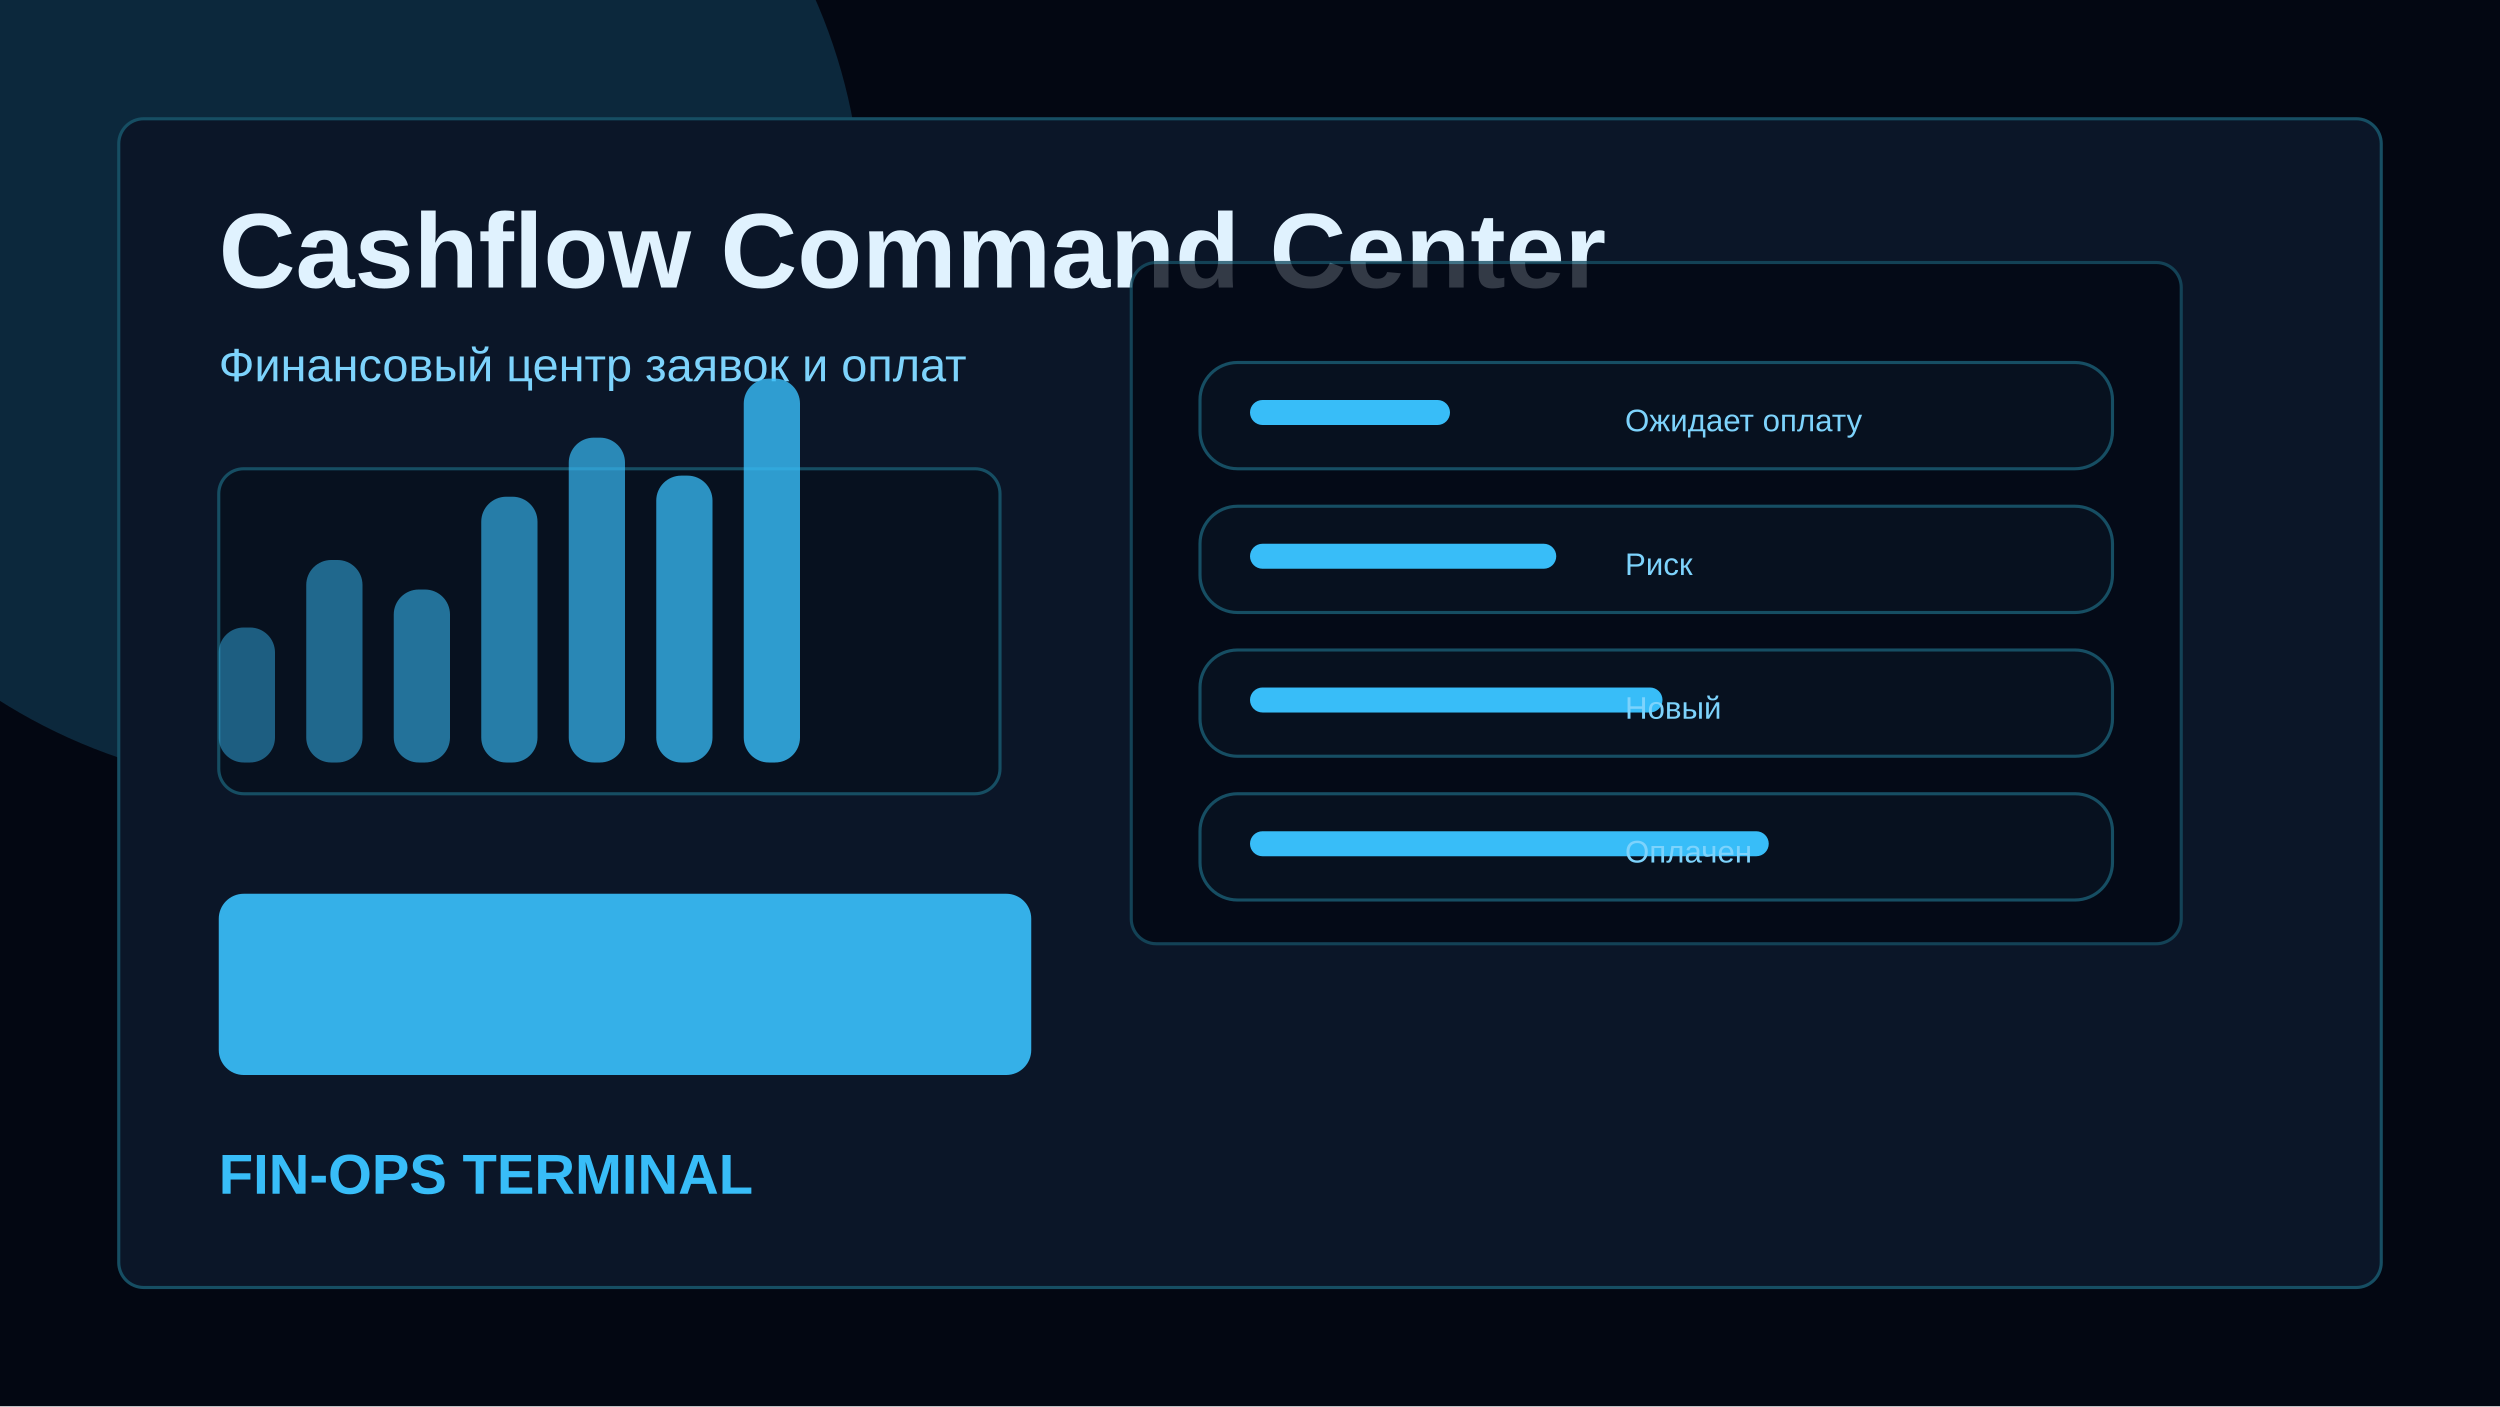
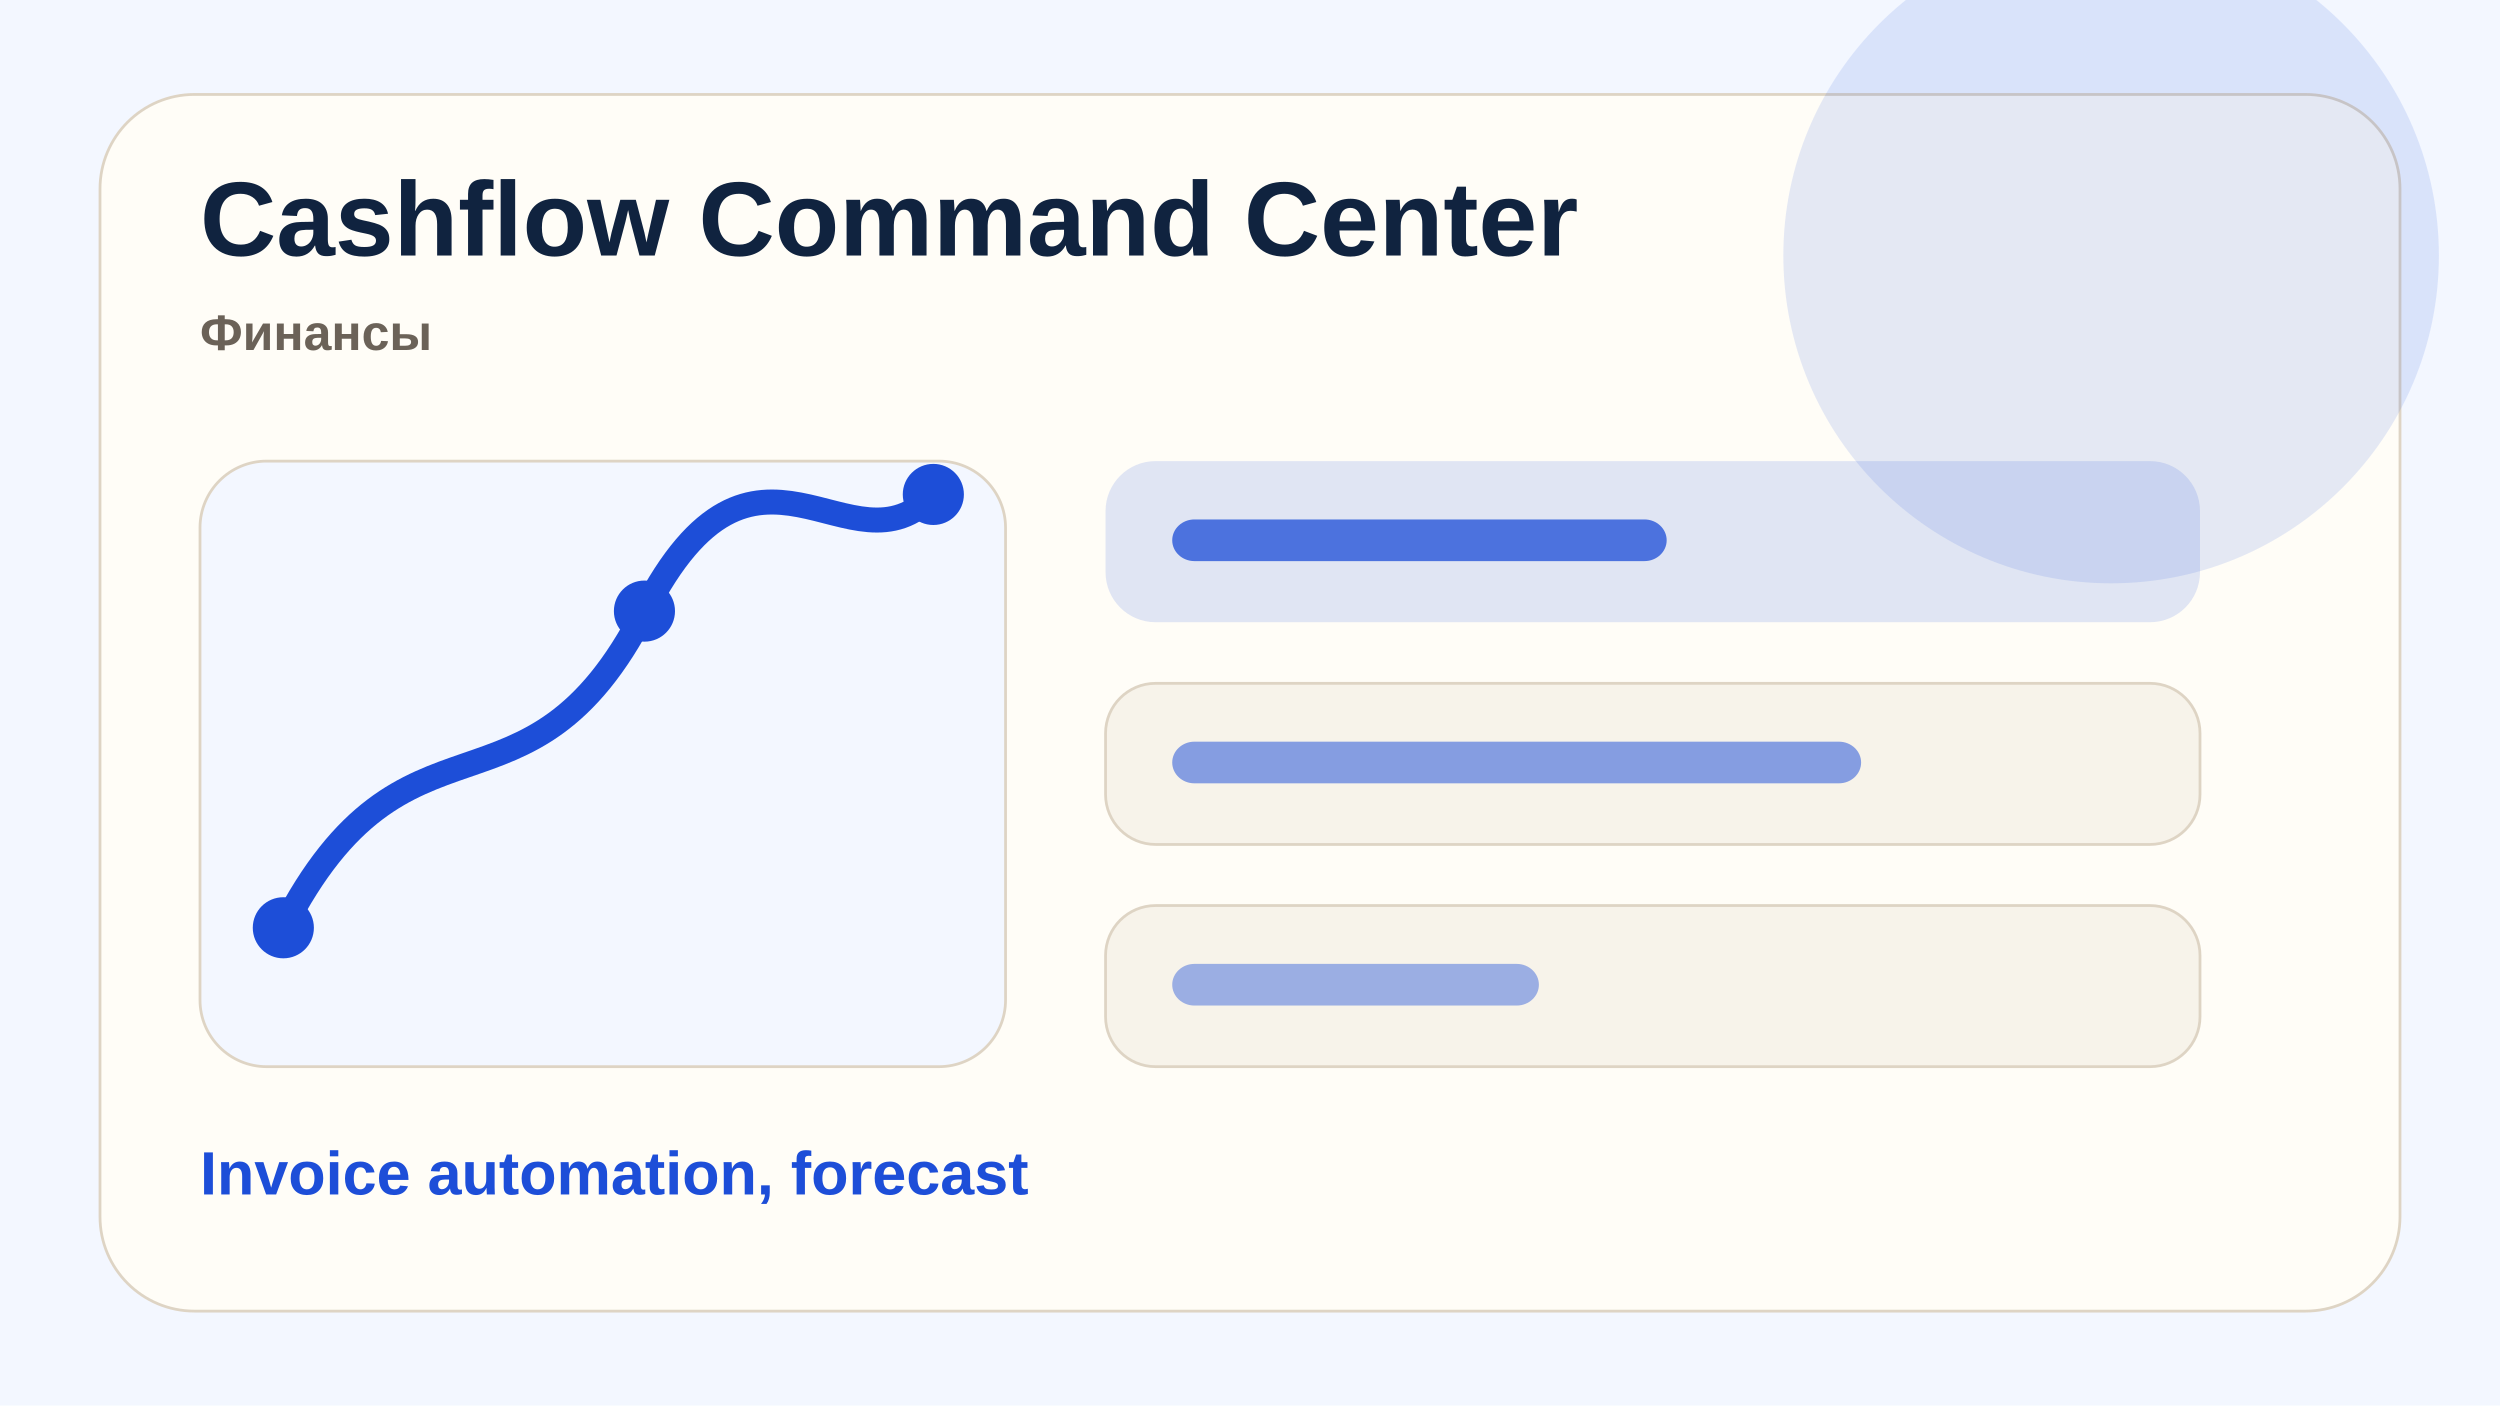
- <svg xmlns="http://www.w3.org/2000/svg" width="800" height="450" viewBox="0 0 800 450">
-   <rect width="800" height="450" fill="#030712" />
-   <circle cx="96" cy="72" r="180" fill="#38bdf8" opacity=".18" />
-   <rect x="38" y="38" width="724" height="374" rx="8" fill="#0b1628" stroke="#164e63" />
-   <text x="70" y="92" fill="#e0f2fe" font-family="Arial" font-size="34" font-weight="900">Cashflow Command Center</text>
-   <text x="70" y="122" fill="#7dd3fc" font-family="Arial" font-size="15">Финансовый центр заявок и оплат</text>
-   <rect x="70" y="150" width="250" height="104" rx="8" fill="#07111f" stroke="#164e63" />
-   <rect x="70" y="200.8" width="18" height="43.2" rx="8" fill="#38bdf8" opacity="0.45" />
-   <rect x="98" y="179.2" width="18" height="64.8" rx="8" fill="#38bdf8" opacity="0.51" />
-   <rect x="126" y="188.65" width="18" height="55.35" rx="8" fill="#38bdf8" opacity="0.57" />
-   <rect x="154" y="158.95" width="18" height="85.05" rx="8" fill="#38bdf8" opacity="0.63" />
-   <rect x="182" y="140.05" width="18" height="103.95" rx="8" fill="#38bdf8" opacity="0.69" />
-   <rect x="210" y="152.2" width="18" height="91.8" rx="8" fill="#38bdf8" opacity="0.75" />
-   <rect x="238" y="121.15" width="18" height="122.85" rx="8" fill="#38bdf8" opacity="0.81" />
-   <rect x="362" y="84" width="336" height="218" rx="8" fill="#030712" opacity=".78" stroke="#164e63" />
-   <rect x="384" y="116" width="292" height="34" rx="12" fill="#07111f" stroke="#164e63" />
-   <rect x="400" y="128" width="64" height="8" rx="4" fill="#38bdf8" />
-   <text x="520" y="138" fill="#7dd3fc" font-size="10" font-family="Arial">Ожидает оплату</text>
-   <rect x="384" y="162" width="292" height="34" rx="12" fill="#07111f" stroke="#164e63" />
-   <rect x="400" y="174" width="98" height="8" rx="4" fill="#38bdf8" />
-   <text x="520" y="184" fill="#7dd3fc" font-size="10" font-family="Arial">Риск</text>
-   <rect x="384" y="208" width="292" height="34" rx="12" fill="#07111f" stroke="#164e63" />
-   <rect x="400" y="220" width="132" height="8" rx="4" fill="#38bdf8" />
-   <text x="520" y="230" fill="#7dd3fc" font-size="10" font-family="Arial">Новый</text>
-   <rect x="384" y="254" width="292" height="34" rx="12" fill="#07111f" stroke="#164e63" />
-   <rect x="400" y="266" width="166" height="8" rx="4" fill="#38bdf8" />
-   <text x="520" y="276" fill="#7dd3fc" font-size="10" font-family="Arial">Оплачен</text>
-   <rect x="70" y="286" width="260" height="58" rx="8" fill="#38bdf8" opacity=".92" />
-   <text x="70" y="382" fill="#38bdf8" font-family="Arial" font-size="18" font-weight="900">FIN-OPS TERMINAL</text>
+ <svg xmlns="http://www.w3.org/2000/svg" width="900" height="506" viewBox="0 0 900 506">
+   <rect width="900" height="506" fill="#f3f7ff" />
+   <rect x="36" y="34" width="828" height="438" rx="34" fill="#fffdf7" stroke="#ded4c4" />
+   <circle cx="760" cy="92" r="118" fill="#1d4ed8" opacity=".12" />
+   <text x="72" y="92" fill="#10233f" font-family="Arial" font-size="38" font-weight="900">Cashflow Command Center</text>
+   <text x="72" y="126" fill="#6b6258" font-family="Arial" font-size="18" font-weight="700">Финансы</text>
+   <rect x="72" y="166" width="290" height="218" rx="24" fill="#f3f7ff" stroke="#ded4c4" />
+   <rect x="398" y="166" width="394" height="58" rx="18" fill="#1d4ed8" opacity=".14" />
+   <rect x="422" y="187" width="178" height="15" rx="8" fill="#1d4ed8" opacity=".76" />
+   <rect x="398" y="246" width="394" height="58" rx="18" fill="#f7f3ea" stroke="#ded4c4" />
+   <rect x="422" y="267" width="248" height="15" rx="8" fill="#1d4ed8" opacity=".52" />
+   <rect x="398" y="326" width="394" height="58" rx="18" fill="#f7f3ea" stroke="#ded4c4" />
+   <rect x="422" y="347" width="132" height="15" rx="8" fill="#1d4ed8" opacity=".42" />
+   <path d="M102 334 C146 248 190 302 232 220 C272 142 306 210 336 178" fill="none" stroke="#1d4ed8" stroke-width="9" stroke-linecap="round" />
+   <circle cx="102" cy="334" r="11" fill="#1d4ed8" />
+   <circle cx="232" cy="220" r="11" fill="#1d4ed8" />
+   <circle cx="336" cy="178" r="11" fill="#1d4ed8" />
+   <text x="72" y="430" fill="#1d4ed8" font-family="Arial" font-size="22" font-weight="900">Invoice automation, forecast</text>
</svg>
